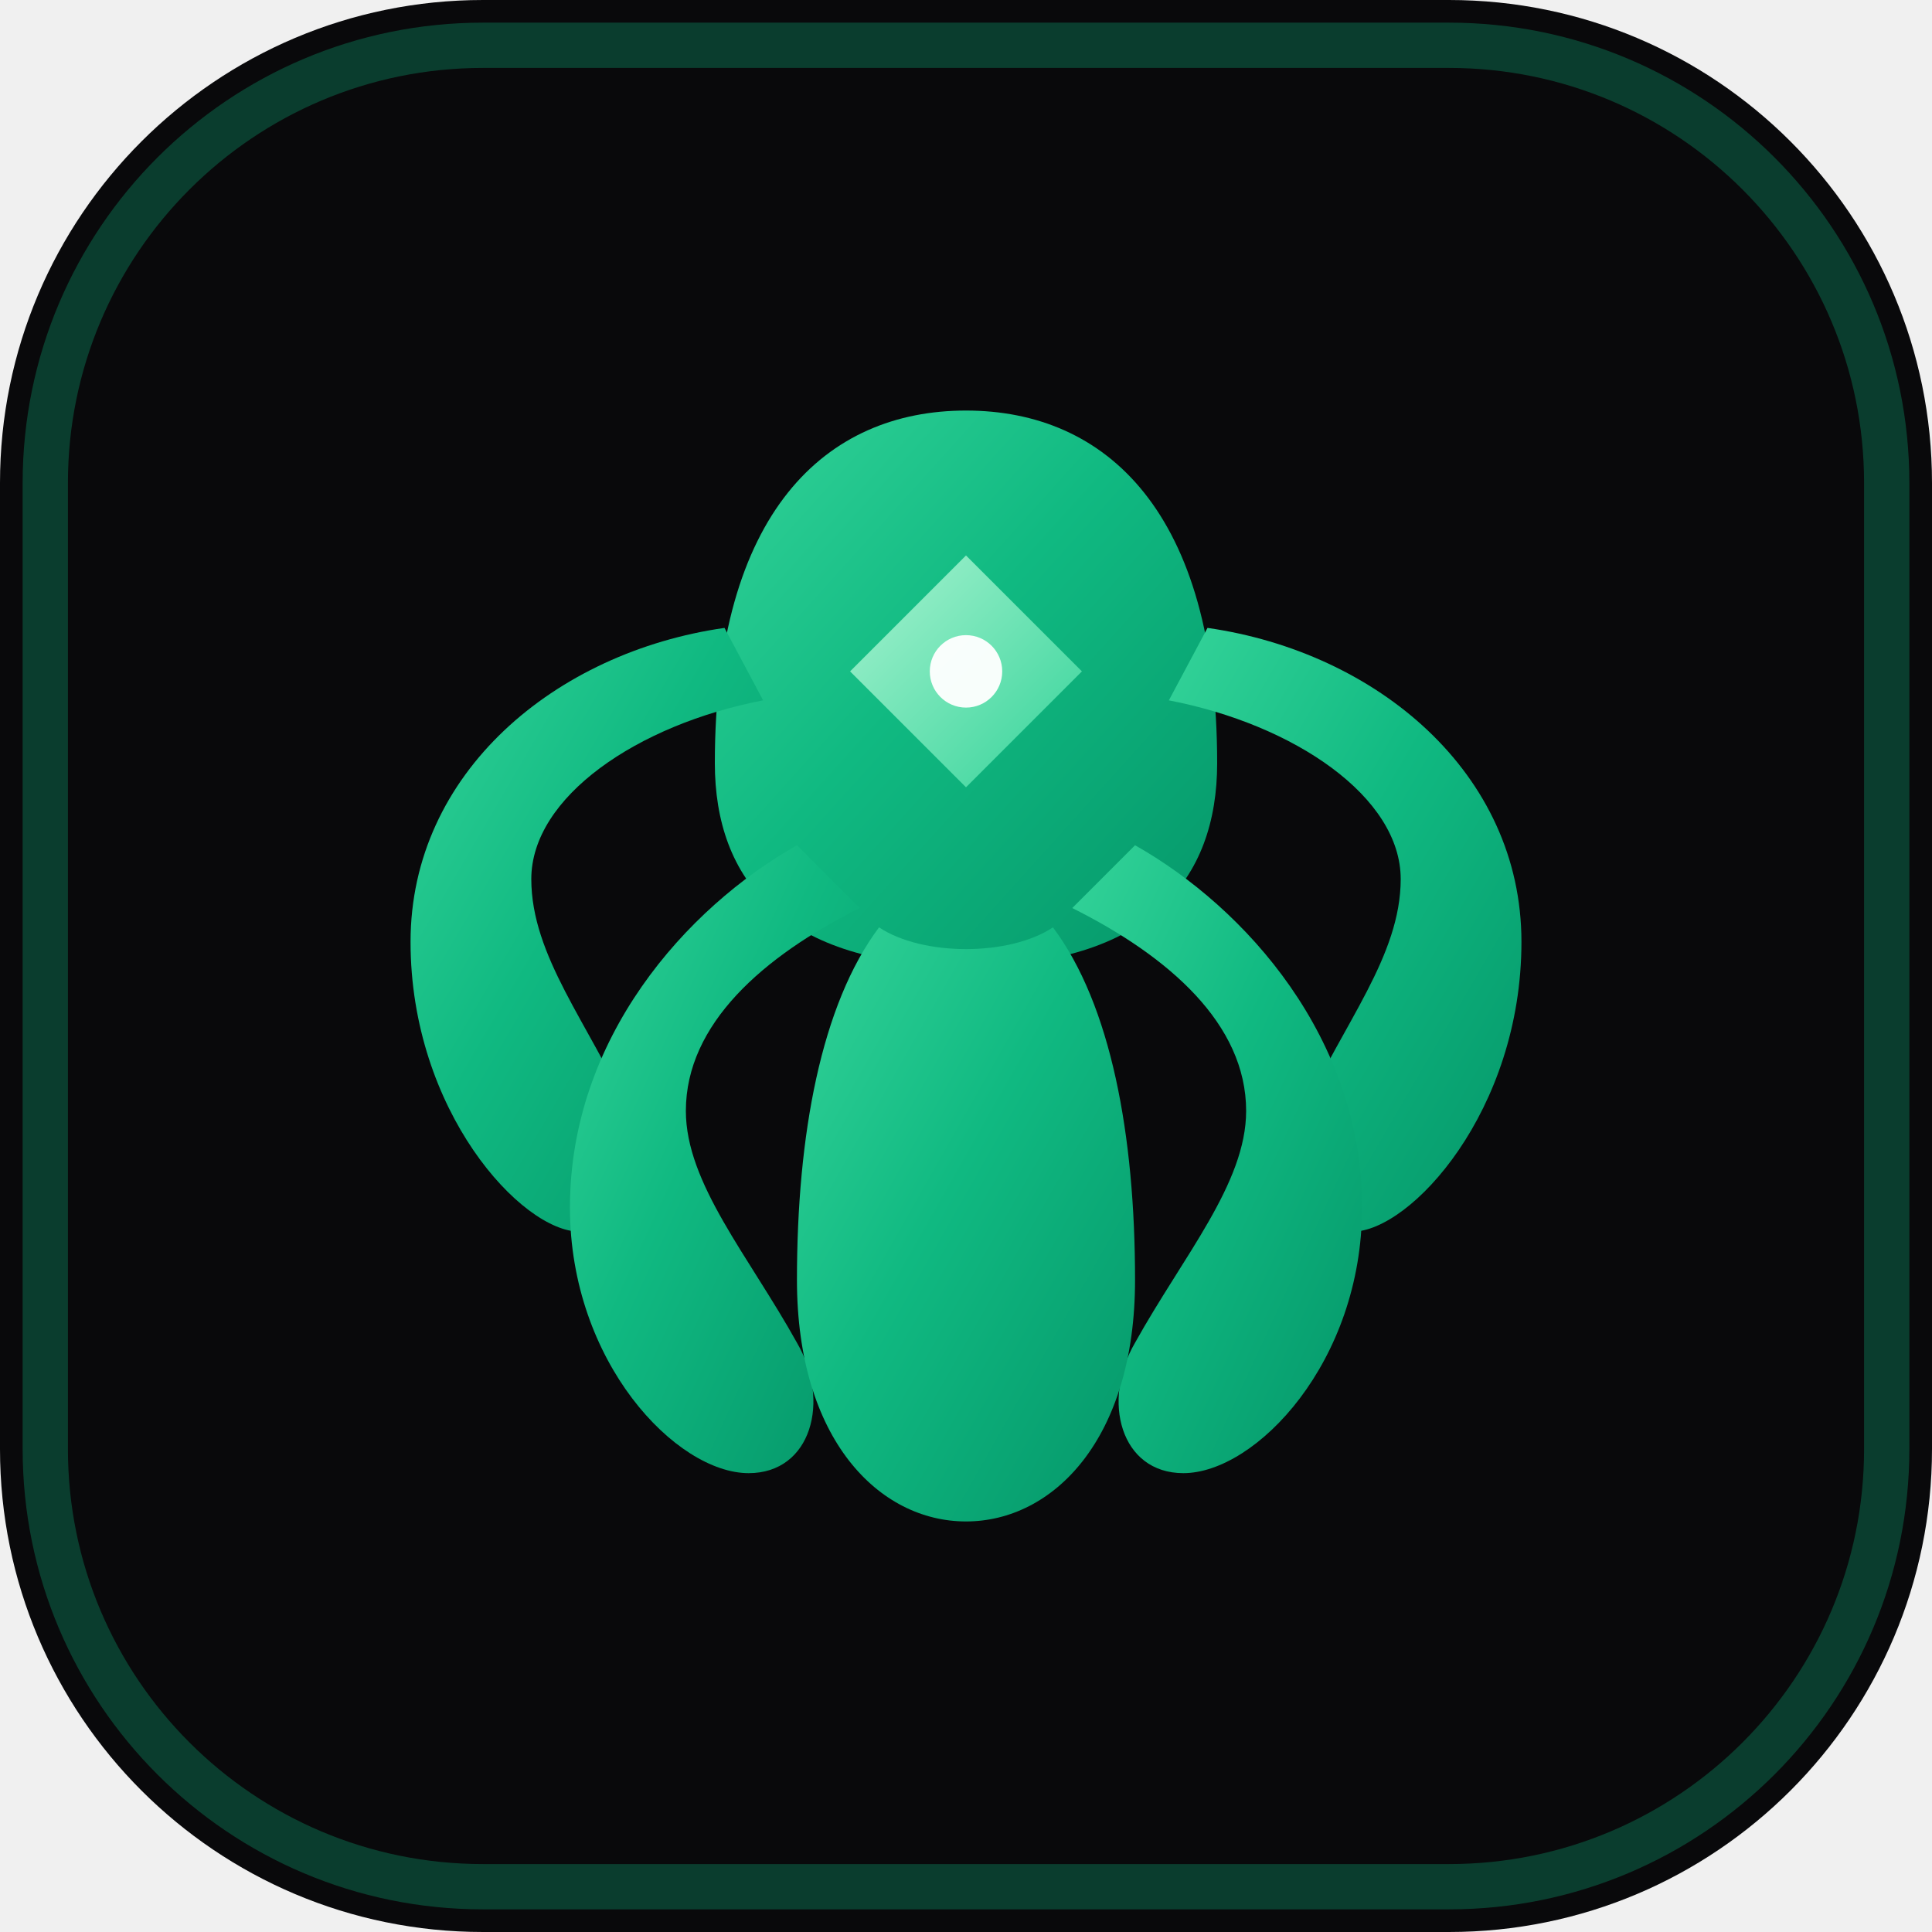
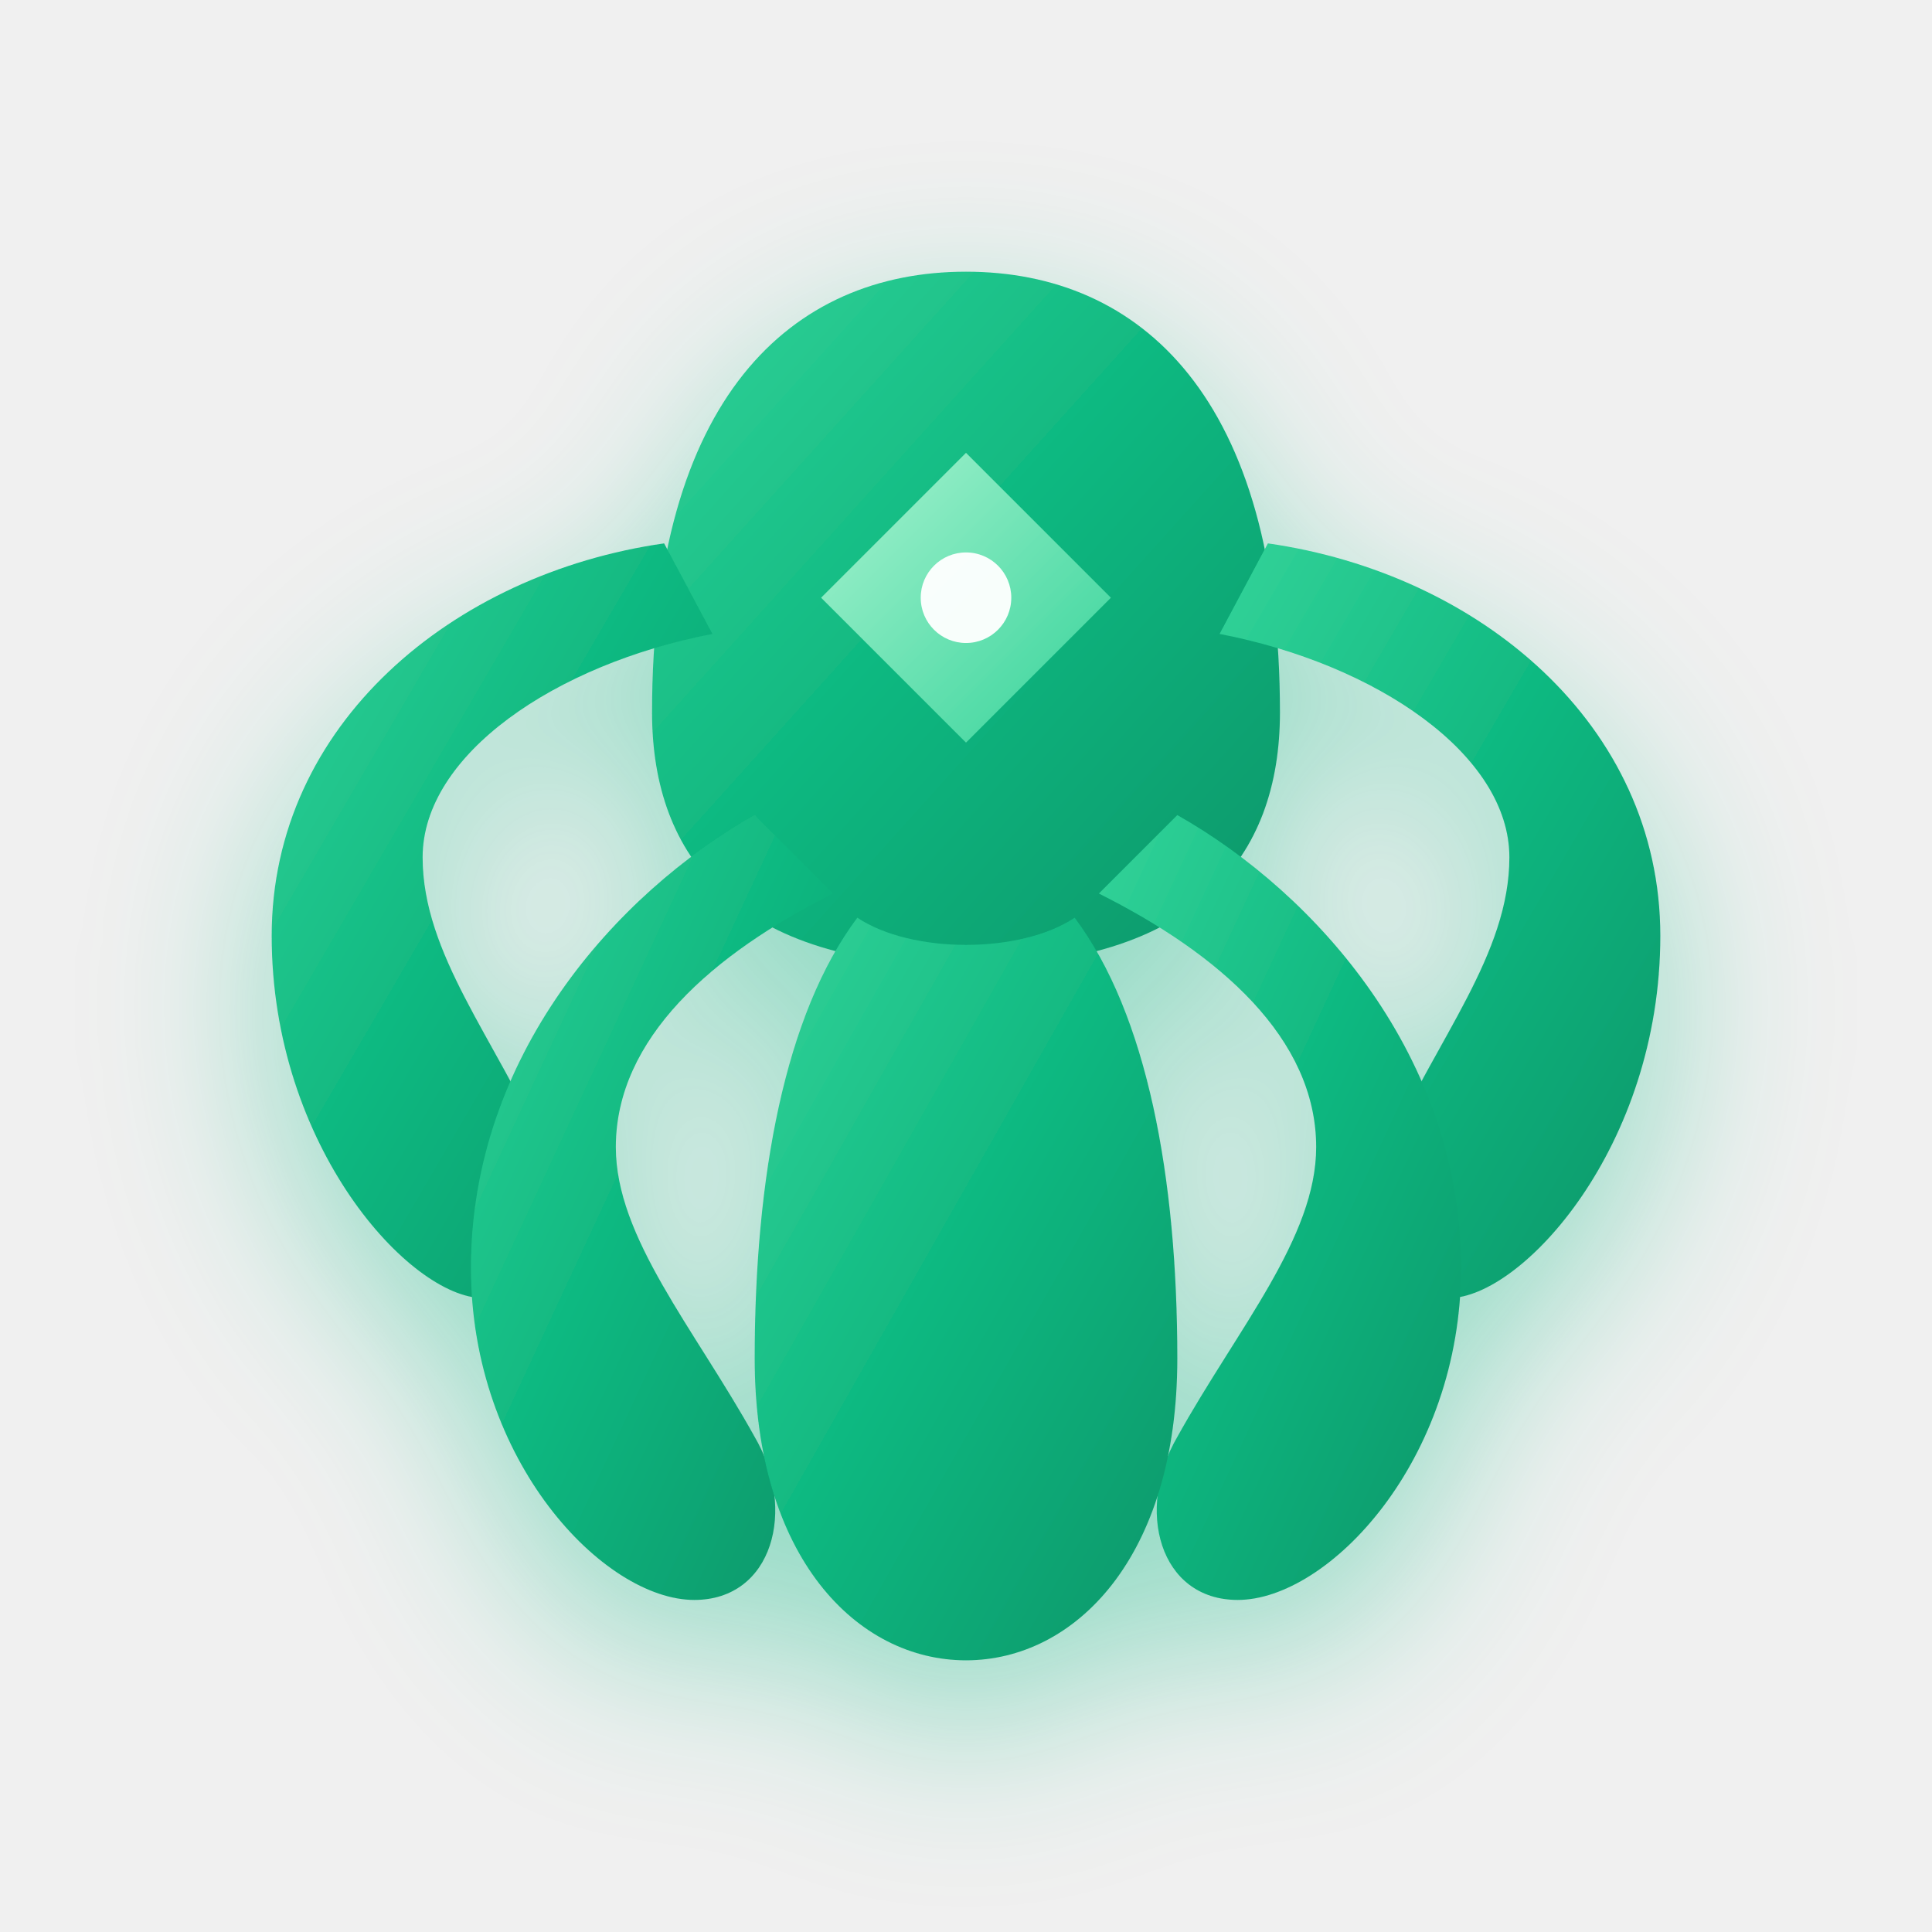
<svg xmlns="http://www.w3.org/2000/svg" viewBox="0 0 32 32" fill="none">
  <defs>
-     <linearGradient id="fav_emerald_grad" x1="0%" y1="0%" x2="100%" y2="100%">
+     <linearGradient id="ursella_emerald_grad" x1="0%" y1="0%" x2="100%" y2="100%">
      <stop offset="0%" stop-color="#34D399" />
      <stop offset="45%" stop-color="#10B981" />
      <stop offset="100%" stop-color="#059669" />
    </linearGradient>
-     <linearGradient id="fav_emerald_core_grad" x1="0%" y1="0%" x2="100%" y2="100%">
+     <linearGradient id="ursella_emerald_core_grad" x1="0%" y1="0%" x2="100%" y2="100%">
      <stop offset="0%" stop-color="#A7F3D0" />
      <stop offset="100%" stop-color="#34D399" />
    </linearGradient>
+     <filter id="ursella_glow_subtle" x="-20%" y="-20%" width="140%" height="140%">
+       <feDropShadow dx="0" dy="1" stdDeviation="1.5" flood-color="#10B981" flood-opacity="0.4" />
+     </filter>
  </defs>
-   <rect width="32" height="32" rx="8" fill="#09090b" />
-   <rect x="0.75" y="0.75" width="30.5" height="30.5" rx="7.25" stroke="#10B981" stroke-width="0.75" stroke-opacity="0.3" />
-   <g transform="translate(3.2, 3.2) scale(0.8)">
-     <path d="M10.8 11.8 C10.8 6.6 13.1 4.5 16 4.5 C18.9 4.5 21.2 6.6 21.2 11.8 C21.2 14.2 19.8 16 16 16 C12.2 16 10.8 14.2 10.8 11.8 Z" fill="url(#fav_emerald_grad)" />
-     <path d="M11 9 C7.5 9.5 4.5 12 4.5 15.5 C4.5 19 6.8 21.5 8 21.5 C9.2 21.5 9.5 20.2 9 19 C8.2 17.2 7 15.8 7 14.2 C7 12.5 9.2 11 11.8 10.5 Z" fill="url(#fav_emerald_grad)" />
-     <path d="M21 9 C24.5 9.5 27.5 12 27.5 15.5 C27.5 19 25.2 21.5 24 21.5 C22.8 21.5 22.5 20.2 23 19 C23.8 17.2 25 15.8 25 14.2 C25 12.5 22.8 11 20.2 10.5 Z" fill="url(#fav_emerald_grad)" />
-     <path d="M12.5 13.5 C10.2 14.8 7.8 17.5 7.8 21 C7.8 24.2 10 26.5 11.5 26.5 C12.8 26.5 13.2 25 12.5 23.8 C11.5 22 10.2 20.5 10.2 19 C10.2 17.2 11.8 15.8 13.8 14.8 Z" fill="url(#fav_emerald_grad)" />
-     <path d="M19.5 13.5 C21.8 14.8 24.2 17.5 24.2 21 C24.2 24.2 22 26.5 20.5 26.5 C19.2 26.5 18.8 25 19.5 23.8 C20.5 22 21.8 20.5 21.8 19 C21.8 17.2 20.2 15.8 18.2 14.8 Z" fill="url(#fav_emerald_grad)" />
-     <path d="M14.2 15.2 C13 16.8 12.5 19.5 12.5 22.5 C12.5 25.8 14.2 27.5 16 27.5 C17.8 27.5 19.5 25.8 19.5 22.5 C19.5 19.5 19 16.8 17.8 15.2 C16.9 15.8 15.1 15.8 14.2 15.2 Z" fill="url(#fav_emerald_grad)" />
-     <path d="M16 7.5 L18.4 9.9 L16 12.3 L13.6 9.9 Z" fill="url(#fav_emerald_core_grad)" />
+   <g filter="url(#ursella_glow_subtle)">
+     <path d="M10.8 11.8 C10.8 6.6 13.1 4.5 16 4.5 C18.9 4.5 21.2 6.6 21.2 11.8 C21.2 14.2 19.8 16 16 16 C12.2 16 10.8 14.2 10.8 11.8 Z" fill="url(#ursella_emerald_grad)" />
+     <path d="M11 9 C7.5 9.5 4.5 12 4.5 15.5 C4.5 19 6.8 21.5 8 21.5 C9.2 21.5 9.5 20.2 9 19 C8.2 17.2 7 15.8 7 14.2 C7 12.5 9.2 11 11.8 10.5 Z" fill="url(#ursella_emerald_grad)" />
+     <path d="M21 9 C24.5 9.5 27.5 12 27.5 15.5 C27.5 19 25.2 21.5 24 21.5 C22.8 21.5 22.5 20.2 23 19 C23.8 17.2 25 15.8 25 14.2 C25 12.5 22.8 11 20.2 10.5 Z" fill="url(#ursella_emerald_grad)" />
+     <path d="M12.5 13.5 C10.2 14.8 7.8 17.5 7.8 21 C7.8 24.2 10 26.5 11.5 26.5 C12.8 26.5 13.2 25 12.5 23.8 C11.5 22 10.2 20.5 10.2 19 C10.2 17.2 11.8 15.8 13.8 14.8 Z" fill="url(#ursella_emerald_grad)" />
+     <path d="M19.5 13.5 C21.8 14.8 24.2 17.5 24.2 21 C24.2 24.2 22 26.5 20.5 26.5 C19.2 26.5 18.8 25 19.5 23.8 C20.5 22 21.8 20.5 21.8 19 C21.8 17.2 20.2 15.8 18.2 14.8 Z" fill="url(#ursella_emerald_grad)" />
+     <path d="M14.2 15.2 C13 16.8 12.5 19.5 12.5 22.5 C12.5 25.8 14.2 27.5 16 27.5 C17.8 27.5 19.5 25.8 19.5 22.5 C19.5 19.5 19 16.8 17.8 15.2 C16.9 15.8 15.1 15.8 14.2 15.2 Z" fill="url(#ursella_emerald_grad)" />
+     <path d="M16 7.5 L18.4 9.9 L16 12.3 L13.6 9.9 Z" fill="url(#ursella_emerald_core_grad)" />
    <circle cx="16" cy="9.9" r="0.75" fill="#FFFFFF" opacity="0.95" />
  </g>
</svg>
